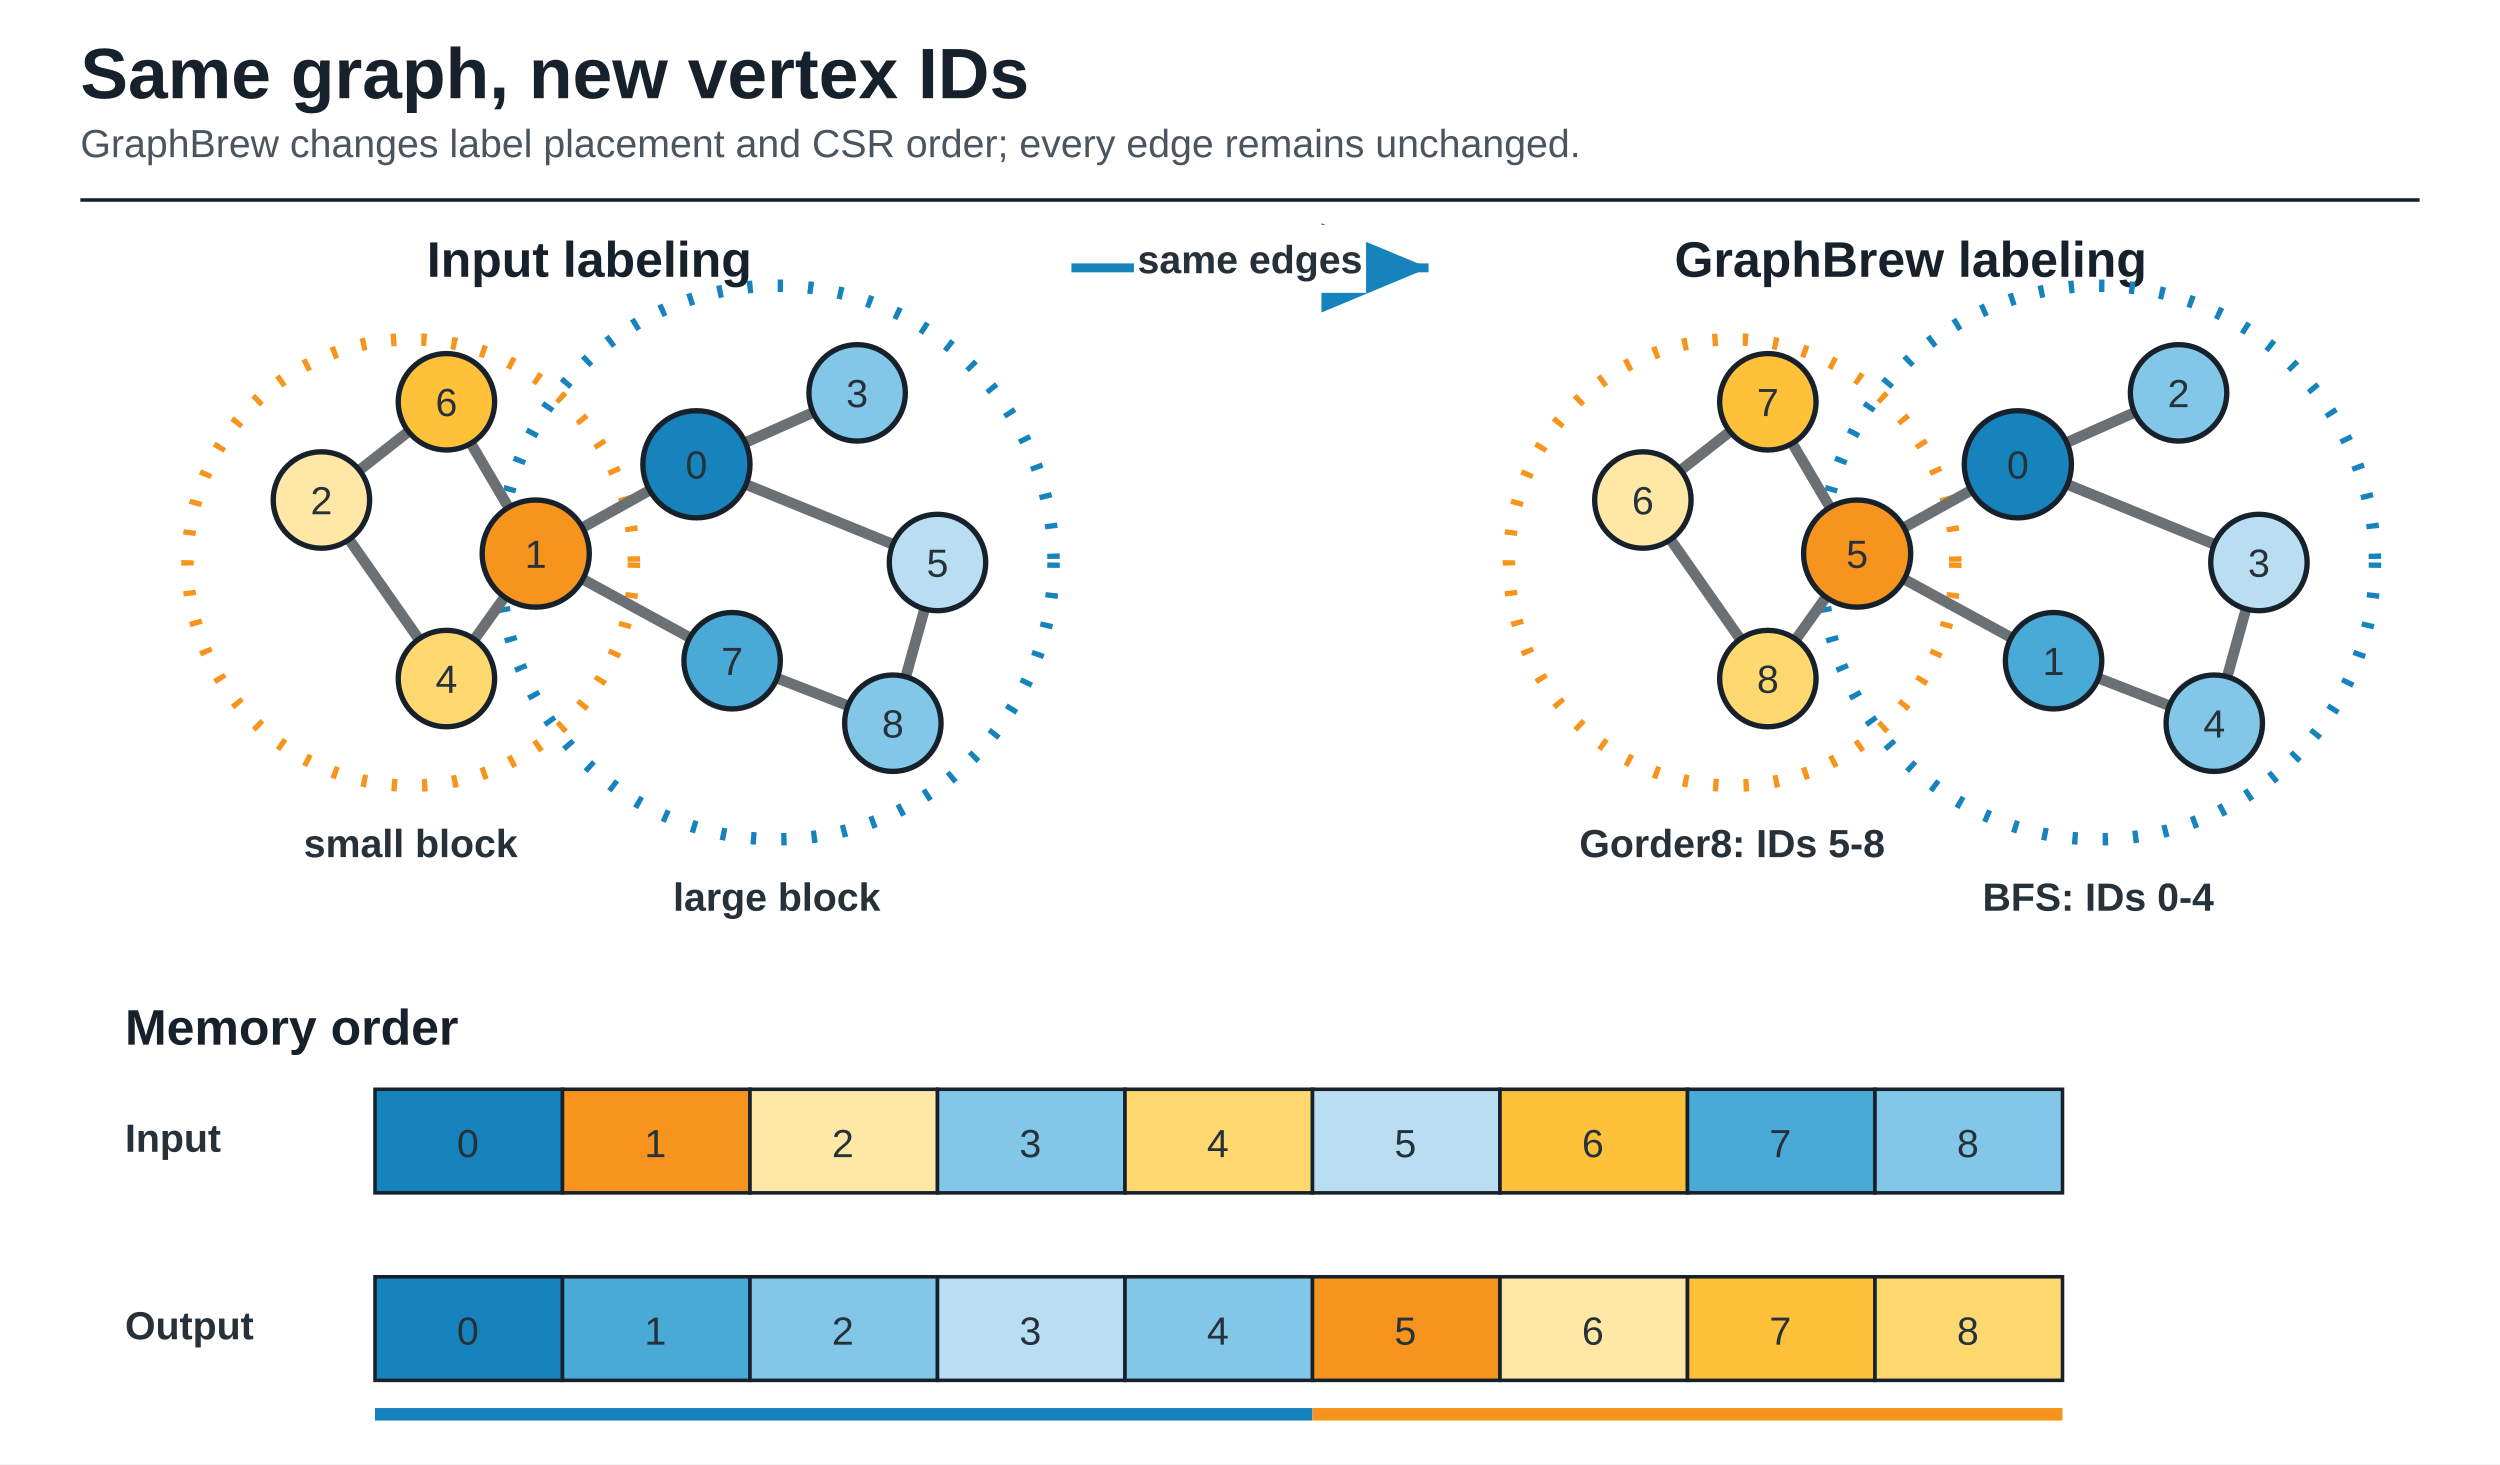
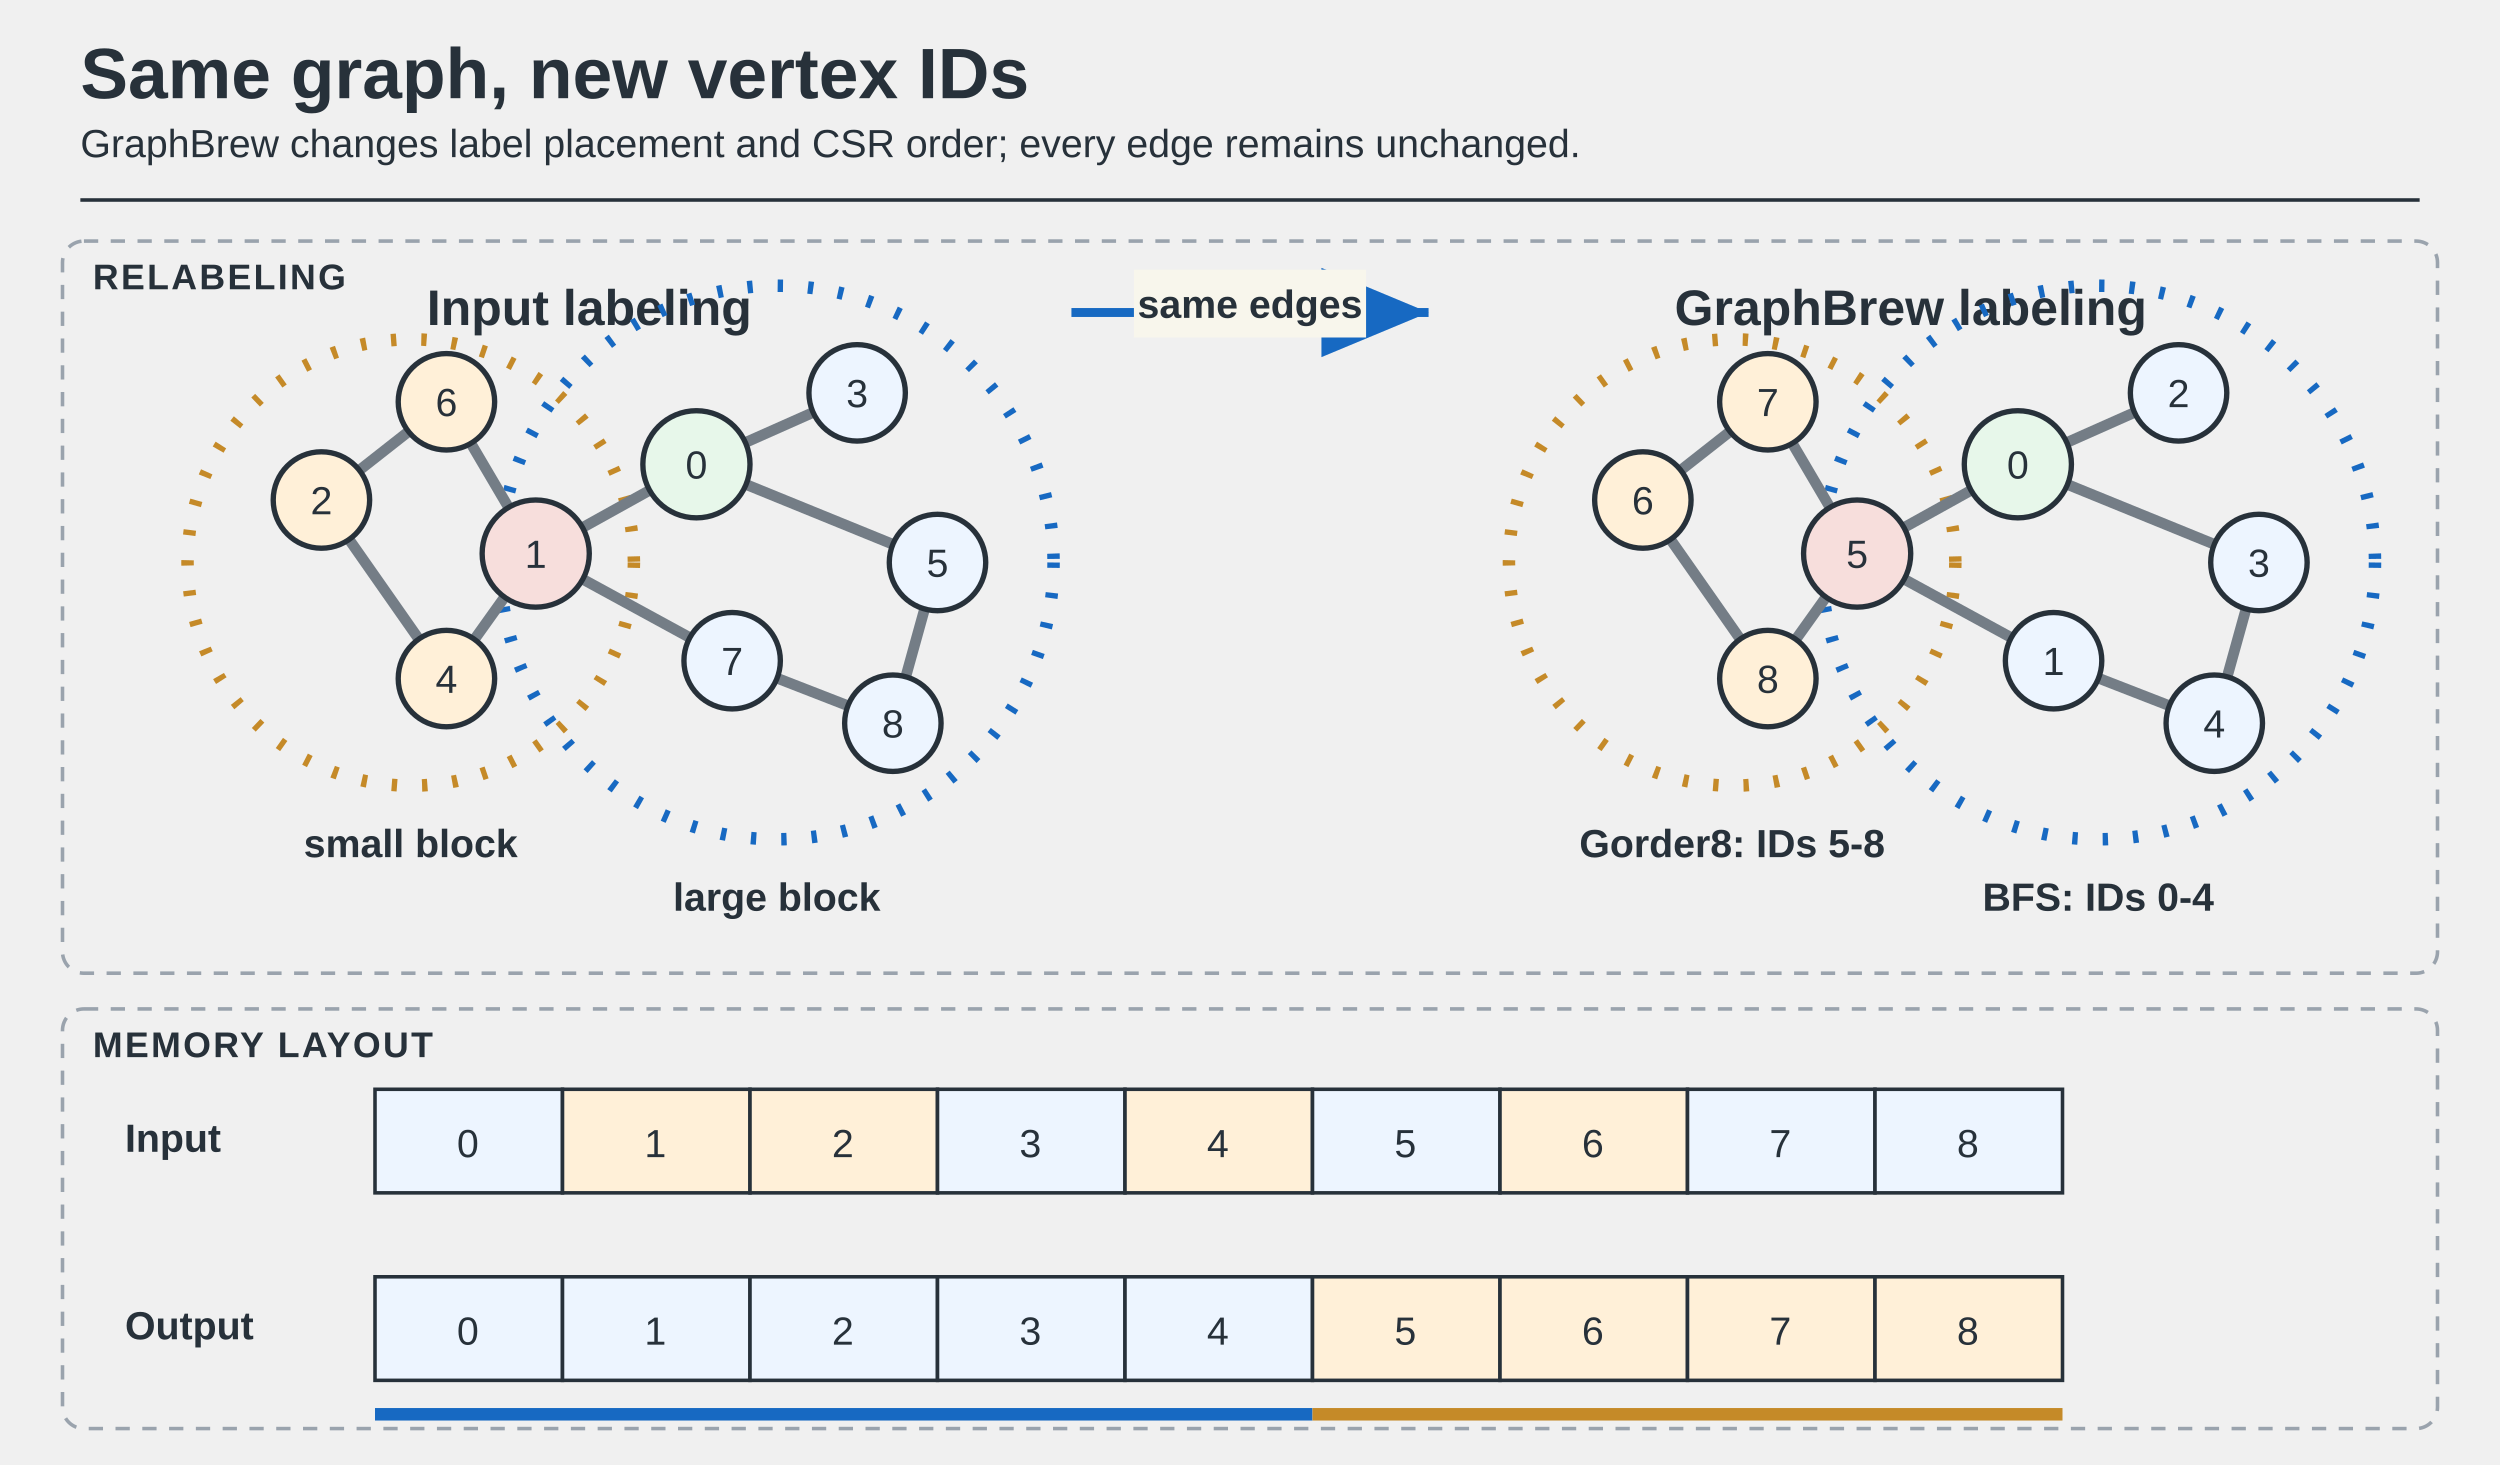
- <svg xmlns="http://www.w3.org/2000/svg" width="1400" height="820" viewBox="0 0 1400 820" role="img" aria-labelledby="title desc">
+ <svg xmlns="http://www.w3.org/2000/svg" width="1400" height="820" viewBox="0 0 1400 820" role="img" aria-labelledby="title desc" fill="#27313A">
  <defs>
    <marker id="arrow" viewBox="0 0 12 10" markerWidth="12" markerHeight="10" refX="12" refY="5" orient="auto">
-       <path d="M0 0 L12 5 L0 10 Z" fill="#1683BD" />
+       <path d="M0 0 L12 5 L0 10 Z" fill="#1769C2" />
    </marker>
    <style>
+       :root{color-scheme:light dark}
+       @media(prefers-color-scheme:dark){
+         [fill="#27313A"]{fill:#ECE7DD}[stroke="#27313A"]{stroke:#ECE7DD}
+         [fill="#F8F6EC"]{fill:#252A2E}[fill="#EDF5FF"]{fill:#273846}
+         [fill="#E7F7EA"]{fill:#24382A}[fill="#FFF0D8"]{fill:#3B3122}
+         [fill="#F7DEDC"]{fill:#3D292A}[fill="#EEE9FF"]{fill:#302C3C}
+         [stroke="#9AA3AD"]{stroke:#747D86}
+       }
      .sans{font-family:Arial,Helvetica,sans-serif}
-       .title{font-size:40px;font-weight:700;fill:#17212B}
-       .subtitle{font-size:22px;fill:#4B5560}
-       .heading{font-size:28px;font-weight:700;fill:#17212B}
-       .body{font-size:22px;fill:#27313A}
-       .label{font-size:22px;font-weight:700;fill:#27313A}
-       .node{stroke:#17212B;stroke-width:3}
-       .edge{stroke:#6B7075;stroke-width:6}
-       .flow{fill:none;stroke:#1683BD;stroke-width:5;marker-end:url(#arrow)}
+       .title{font-size:40px;font-weight:700}.subtitle{font-size:22px}
+       .domain{font-size:20px;font-weight:700;letter-spacing:1.3px}
+       .heading{font-size:28px;font-weight:700}.body{font-size:22px}
+       .label{font-size:22px;font-weight:700}
+       .node{stroke:#27313A;stroke-width:3}
+       .edge{stroke:#747D86;stroke-width:6}
+       .flow{fill:none;stroke:#1769C2;stroke-width:5;marker-end:url(#arrow)}
    </style>
  </defs>
-   <rect width="1400" height="820" fill="#FFFFFF" />
  <text x="45" y="55" class="sans title">Same graph, new vertex IDs</text>
  <text x="45" y="88" class="sans subtitle">GraphBrew changes label placement and CSR order; every edge remains unchanged.</text>
-   <line x1="45" y1="112" x2="1355" y2="112" stroke="#17212B" stroke-width="2" />
-   <text x="330" y="155" text-anchor="middle" class="sans heading">Input labeling</text>
-   <text x="1070" y="155" text-anchor="middle" class="sans heading">GraphBrew labeling</text>
-   <path d="M600 150 H800" class="flow" />
-   <rect x="635" y="126" width="130" height="38" fill="#FFFFFF" />
-   <text x="700" y="153" text-anchor="middle" class="sans label" fill="#1683BD">same edges</text>
-   <circle cx="230" cy="315" r="125" fill="none" stroke="#F7941D" stroke-width="7" stroke-dasharray="3 14" />
-   <circle cx="435" cy="315" r="155" fill="none" stroke="#1683BD" stroke-width="7" stroke-dasharray="3 14" />
+   <line x1="45" y1="112" x2="1355" y2="112" stroke="#27313A" stroke-width="2" />
+   <rect x="35" y="135" width="1330" height="410" rx="12" fill="none" stroke="#9AA3AD" stroke-width="2" stroke-dasharray="8 7" />
+   <text x="52" y="162" class="sans domain">RELABELING</text>
+   <text x="330" y="182" text-anchor="middle" class="sans heading">Input labeling</text>
+   <text x="1070" y="182" text-anchor="middle" class="sans heading">GraphBrew labeling</text>
+   <path d="M600 175 H800" class="flow" />
+   <rect x="635" y="151" width="130" height="38" fill="#F8F6EC" />
+   <text x="700" y="178" text-anchor="middle" class="sans label">same edges</text>
+   <circle cx="230" cy="315" r="125" fill="none" stroke="#C58A28" stroke-width="7" stroke-dasharray="3 14" />
+   <circle cx="435" cy="315" r="155" fill="none" stroke="#1769C2" stroke-width="7" stroke-dasharray="3 14" />
  <line x1="180" y1="280" x2="250" y2="225" class="edge" />
  <line x1="180" y1="280" x2="250" y2="380" class="edge" />
  <line x1="250" y1="225" x2="300" y2="310" class="edge" />
  <line x1="250" y1="380" x2="300" y2="310" class="edge" />
  <line x1="300" y1="310" x2="390" y2="260" class="edge" />
  <line x1="300" y1="310" x2="410" y2="370" class="edge" />
  <line x1="390" y1="260" x2="480" y2="220" class="edge" />
  <line x1="390" y1="260" x2="525" y2="315" class="edge" />
  <line x1="410" y1="370" x2="500" y2="405" class="edge" />
  <line x1="525" y1="315" x2="500" y2="405" class="edge" />
  <g class="sans body" text-anchor="middle">
-     <circle cx="180" cy="280" r="27" fill="#FFE8A6" class="node" />
+     <circle cx="180" cy="280" r="27" fill="#FFF0D8" class="node" />
    <text x="180" y="288">2</text>
-     <circle cx="250" cy="225" r="27" fill="#FFC13A" class="node" />
+     <circle cx="250" cy="225" r="27" fill="#FFF0D8" class="node" />
    <text x="250" y="233">6</text>
-     <circle cx="250" cy="380" r="27" fill="#FFD870" class="node" />
+     <circle cx="250" cy="380" r="27" fill="#FFF0D8" class="node" />
    <text x="250" y="388">4</text>
-     <circle cx="300" cy="310" r="30" fill="#F7941D" class="node" />
+     <circle cx="300" cy="310" r="30" fill="#F7DEDC" class="node" />
    <text x="300" y="318">1</text>
-     <circle cx="390" cy="260" r="30" fill="#1683BD" class="node" />
+     <circle cx="390" cy="260" r="30" fill="#E7F7EA" class="node" />
    <text x="390" y="268">0</text>
-     <circle cx="410" cy="370" r="27" fill="#49A9D7" class="node" />
+     <circle cx="410" cy="370" r="27" fill="#EDF5FF" class="node" />
    <text x="410" y="378">7</text>
-     <circle cx="480" cy="220" r="27" fill="#83C7E8" class="node" />
+     <circle cx="480" cy="220" r="27" fill="#EDF5FF" class="node" />
    <text x="480" y="228">3</text>
-     <circle cx="525" cy="315" r="27" fill="#B9DEF2" class="node" />
+     <circle cx="525" cy="315" r="27" fill="#EDF5FF" class="node" />
    <text x="525" y="323">5</text>
-     <circle cx="500" cy="405" r="27" fill="#83C7E8" class="node" />
+     <circle cx="500" cy="405" r="27" fill="#EDF5FF" class="node" />
    <text x="500" y="413">8</text>
  </g>
-   <circle cx="970" cy="315" r="125" fill="none" stroke="#F7941D" stroke-width="7" stroke-dasharray="3 14" />
-   <circle cx="1175" cy="315" r="155" fill="none" stroke="#1683BD" stroke-width="7" stroke-dasharray="3 14" />
+   <circle cx="970" cy="315" r="125" fill="none" stroke="#C58A28" stroke-width="7" stroke-dasharray="3 14" />
+   <circle cx="1175" cy="315" r="155" fill="none" stroke="#1769C2" stroke-width="7" stroke-dasharray="3 14" />
  <line x1="920" y1="280" x2="990" y2="225" class="edge" />
  <line x1="920" y1="280" x2="990" y2="380" class="edge" />
  <line x1="990" y1="225" x2="1040" y2="310" class="edge" />
  <line x1="990" y1="380" x2="1040" y2="310" class="edge" />
  <line x1="1040" y1="310" x2="1130" y2="260" class="edge" />
  <line x1="1040" y1="310" x2="1150" y2="370" class="edge" />
  <line x1="1130" y1="260" x2="1220" y2="220" class="edge" />
  <line x1="1130" y1="260" x2="1265" y2="315" class="edge" />
  <line x1="1150" y1="370" x2="1240" y2="405" class="edge" />
  <line x1="1265" y1="315" x2="1240" y2="405" class="edge" />
  <g class="sans body" text-anchor="middle">
-     <circle cx="920" cy="280" r="27" fill="#FFE8A6" class="node" />
+     <circle cx="920" cy="280" r="27" fill="#FFF0D8" class="node" />
    <text x="920" y="288">6</text>
-     <circle cx="990" cy="225" r="27" fill="#FFC13A" class="node" />
+     <circle cx="990" cy="225" r="27" fill="#FFF0D8" class="node" />
    <text x="990" y="233">7</text>
-     <circle cx="990" cy="380" r="27" fill="#FFD870" class="node" />
+     <circle cx="990" cy="380" r="27" fill="#FFF0D8" class="node" />
    <text x="990" y="388">8</text>
-     <circle cx="1040" cy="310" r="30" fill="#F7941D" class="node" />
+     <circle cx="1040" cy="310" r="30" fill="#F7DEDC" class="node" />
    <text x="1040" y="318">5</text>
-     <circle cx="1130" cy="260" r="30" fill="#1683BD" class="node" />
+     <circle cx="1130" cy="260" r="30" fill="#E7F7EA" class="node" />
    <text x="1130" y="268">0</text>
-     <circle cx="1150" cy="370" r="27" fill="#49A9D7" class="node" />
+     <circle cx="1150" cy="370" r="27" fill="#EDF5FF" class="node" />
    <text x="1150" y="378">1</text>
-     <circle cx="1220" cy="220" r="27" fill="#83C7E8" class="node" />
+     <circle cx="1220" cy="220" r="27" fill="#EDF5FF" class="node" />
    <text x="1220" y="228">2</text>
-     <circle cx="1265" cy="315" r="27" fill="#B9DEF2" class="node" />
+     <circle cx="1265" cy="315" r="27" fill="#EDF5FF" class="node" />
    <text x="1265" y="323">3</text>
-     <circle cx="1240" cy="405" r="27" fill="#83C7E8" class="node" />
+     <circle cx="1240" cy="405" r="27" fill="#EDF5FF" class="node" />
    <text x="1240" y="413">4</text>
  </g>
-   <text x="230" y="480" text-anchor="middle" class="sans label" fill="#C66B00">small block</text>
-   <text x="435" y="510" text-anchor="middle" class="sans label" fill="#086A9C">large block</text>
-   <text x="970" y="480" text-anchor="middle" class="sans label" fill="#C66B00">Gorder8: IDs 5-8</text>
-   <text x="1175" y="510" text-anchor="middle" class="sans label" fill="#086A9C">BFS: IDs 0-4</text>
-   <text x="70" y="585" class="sans heading">Memory order</text>
+   <text x="230" y="480" text-anchor="middle" class="sans label">small block</text>
+   <text x="435" y="510" text-anchor="middle" class="sans label">large block</text>
+   <text x="970" y="480" text-anchor="middle" class="sans label">Gorder8: IDs 5-8</text>
+   <text x="1175" y="510" text-anchor="middle" class="sans label">BFS: IDs 0-4</text>
+   <rect x="35" y="565" width="1330" height="235" rx="12" fill="none" stroke="#9AA3AD" stroke-width="2" stroke-dasharray="8 7" />
+   <text x="52" y="592" class="sans domain">MEMORY LAYOUT</text>
  <text x="70" y="645" class="sans label">Input</text>
  <g transform="translate(210 610)" class="sans body" text-anchor="middle">
-     <rect x="0" y="0" width="105" height="58" fill="#1683BD" stroke="#17212B" stroke-width="2" />
+     <rect x="0" y="0" width="105" height="58" fill="#EDF5FF" stroke="#27313A" stroke-width="2" />
    <text x="52" y="38">0</text>
-     <rect x="105" y="0" width="105" height="58" fill="#F7941D" stroke="#17212B" stroke-width="2" />
+     <rect x="105" y="0" width="105" height="58" fill="#FFF0D8" stroke="#27313A" stroke-width="2" />
    <text x="157" y="38">1</text>
-     <rect x="210" y="0" width="105" height="58" fill="#FFE8A6" stroke="#17212B" stroke-width="2" />
+     <rect x="210" y="0" width="105" height="58" fill="#FFF0D8" stroke="#27313A" stroke-width="2" />
    <text x="262" y="38">2</text>
-     <rect x="315" y="0" width="105" height="58" fill="#83C7E8" stroke="#17212B" stroke-width="2" />
+     <rect x="315" y="0" width="105" height="58" fill="#EDF5FF" stroke="#27313A" stroke-width="2" />
    <text x="367" y="38">3</text>
-     <rect x="420" y="0" width="105" height="58" fill="#FFD870" stroke="#17212B" stroke-width="2" />
+     <rect x="420" y="0" width="105" height="58" fill="#FFF0D8" stroke="#27313A" stroke-width="2" />
    <text x="472" y="38">4</text>
-     <rect x="525" y="0" width="105" height="58" fill="#B9DEF2" stroke="#17212B" stroke-width="2" />
+     <rect x="525" y="0" width="105" height="58" fill="#EDF5FF" stroke="#27313A" stroke-width="2" />
    <text x="577" y="38">5</text>
-     <rect x="630" y="0" width="105" height="58" fill="#FFC13A" stroke="#17212B" stroke-width="2" />
+     <rect x="630" y="0" width="105" height="58" fill="#FFF0D8" stroke="#27313A" stroke-width="2" />
    <text x="682" y="38">6</text>
-     <rect x="735" y="0" width="105" height="58" fill="#49A9D7" stroke="#17212B" stroke-width="2" />
+     <rect x="735" y="0" width="105" height="58" fill="#EDF5FF" stroke="#27313A" stroke-width="2" />
    <text x="787" y="38">7</text>
-     <rect x="840" y="0" width="105" height="58" fill="#83C7E8" stroke="#17212B" stroke-width="2" />
+     <rect x="840" y="0" width="105" height="58" fill="#EDF5FF" stroke="#27313A" stroke-width="2" />
    <text x="892" y="38">8</text>
  </g>
  <text x="70" y="750" class="sans label">Output</text>
  <g transform="translate(210 715)" class="sans body" text-anchor="middle">
-     <rect x="0" y="0" width="105" height="58" fill="#1683BD" stroke="#17212B" stroke-width="2" />
+     <rect x="0" y="0" width="105" height="58" fill="#EDF5FF" stroke="#27313A" stroke-width="2" />
    <text x="52" y="38">0</text>
-     <rect x="105" y="0" width="105" height="58" fill="#49A9D7" stroke="#17212B" stroke-width="2" />
+     <rect x="105" y="0" width="105" height="58" fill="#EDF5FF" stroke="#27313A" stroke-width="2" />
    <text x="157" y="38">1</text>
-     <rect x="210" y="0" width="105" height="58" fill="#83C7E8" stroke="#17212B" stroke-width="2" />
+     <rect x="210" y="0" width="105" height="58" fill="#EDF5FF" stroke="#27313A" stroke-width="2" />
    <text x="262" y="38">2</text>
-     <rect x="315" y="0" width="105" height="58" fill="#B9DEF2" stroke="#17212B" stroke-width="2" />
+     <rect x="315" y="0" width="105" height="58" fill="#EDF5FF" stroke="#27313A" stroke-width="2" />
    <text x="367" y="38">3</text>
-     <rect x="420" y="0" width="105" height="58" fill="#83C7E8" stroke="#17212B" stroke-width="2" />
+     <rect x="420" y="0" width="105" height="58" fill="#EDF5FF" stroke="#27313A" stroke-width="2" />
    <text x="472" y="38">4</text>
-     <rect x="525" y="0" width="105" height="58" fill="#F7941D" stroke="#17212B" stroke-width="2" />
+     <rect x="525" y="0" width="105" height="58" fill="#FFF0D8" stroke="#27313A" stroke-width="2" />
    <text x="577" y="38">5</text>
-     <rect x="630" y="0" width="105" height="58" fill="#FFE8A6" stroke="#17212B" stroke-width="2" />
+     <rect x="630" y="0" width="105" height="58" fill="#FFF0D8" stroke="#27313A" stroke-width="2" />
    <text x="682" y="38">6</text>
-     <rect x="735" y="0" width="105" height="58" fill="#FFC13A" stroke="#17212B" stroke-width="2" />
+     <rect x="735" y="0" width="105" height="58" fill="#FFF0D8" stroke="#27313A" stroke-width="2" />
    <text x="787" y="38">7</text>
-     <rect x="840" y="0" width="105" height="58" fill="#FFD870" stroke="#17212B" stroke-width="2" />
+     <rect x="840" y="0" width="105" height="58" fill="#FFF0D8" stroke="#27313A" stroke-width="2" />
    <text x="892" y="38">8</text>
  </g>
-   <line x1="210" y1="792" x2="735" y2="792" stroke="#1683BD" stroke-width="7" />
-   <line x1="735" y1="792" x2="1155" y2="792" stroke="#F7941D" stroke-width="7" />
+   <line x1="210" y1="792" x2="735" y2="792" stroke="#1769C2" stroke-width="7" />
+   <line x1="735" y1="792" x2="1155" y2="792" stroke="#C58A28" stroke-width="7" />
</svg>
